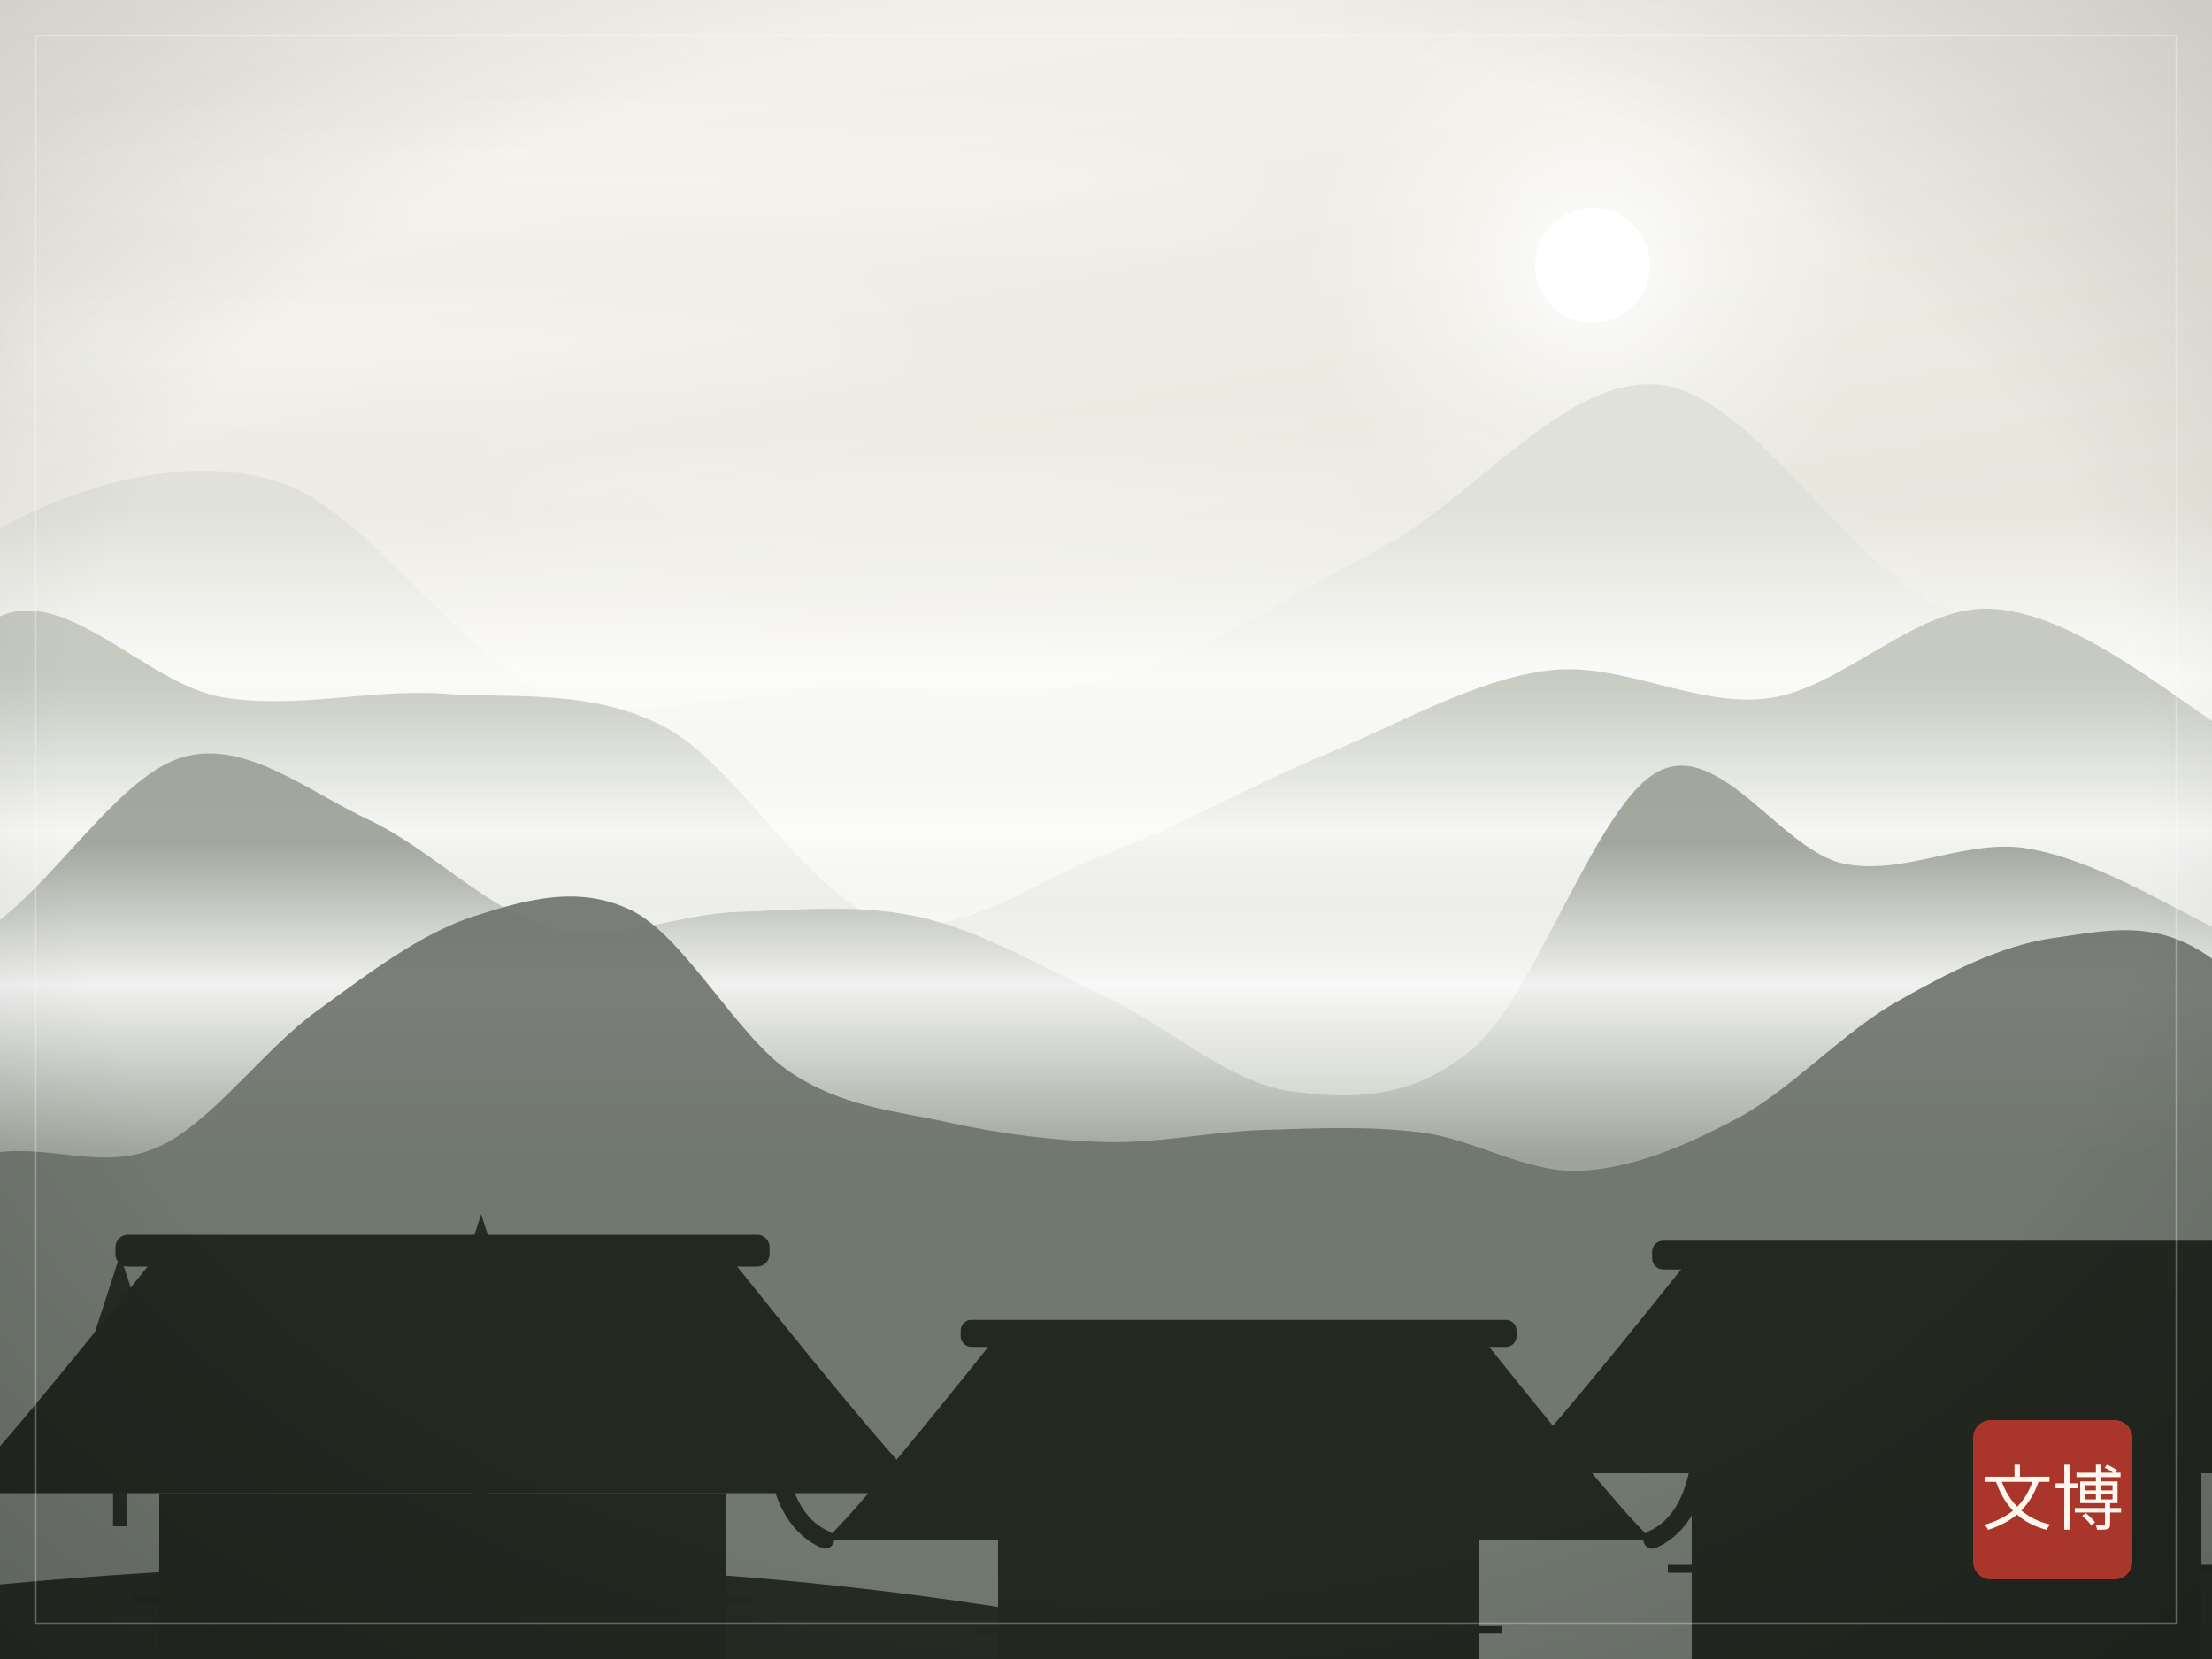
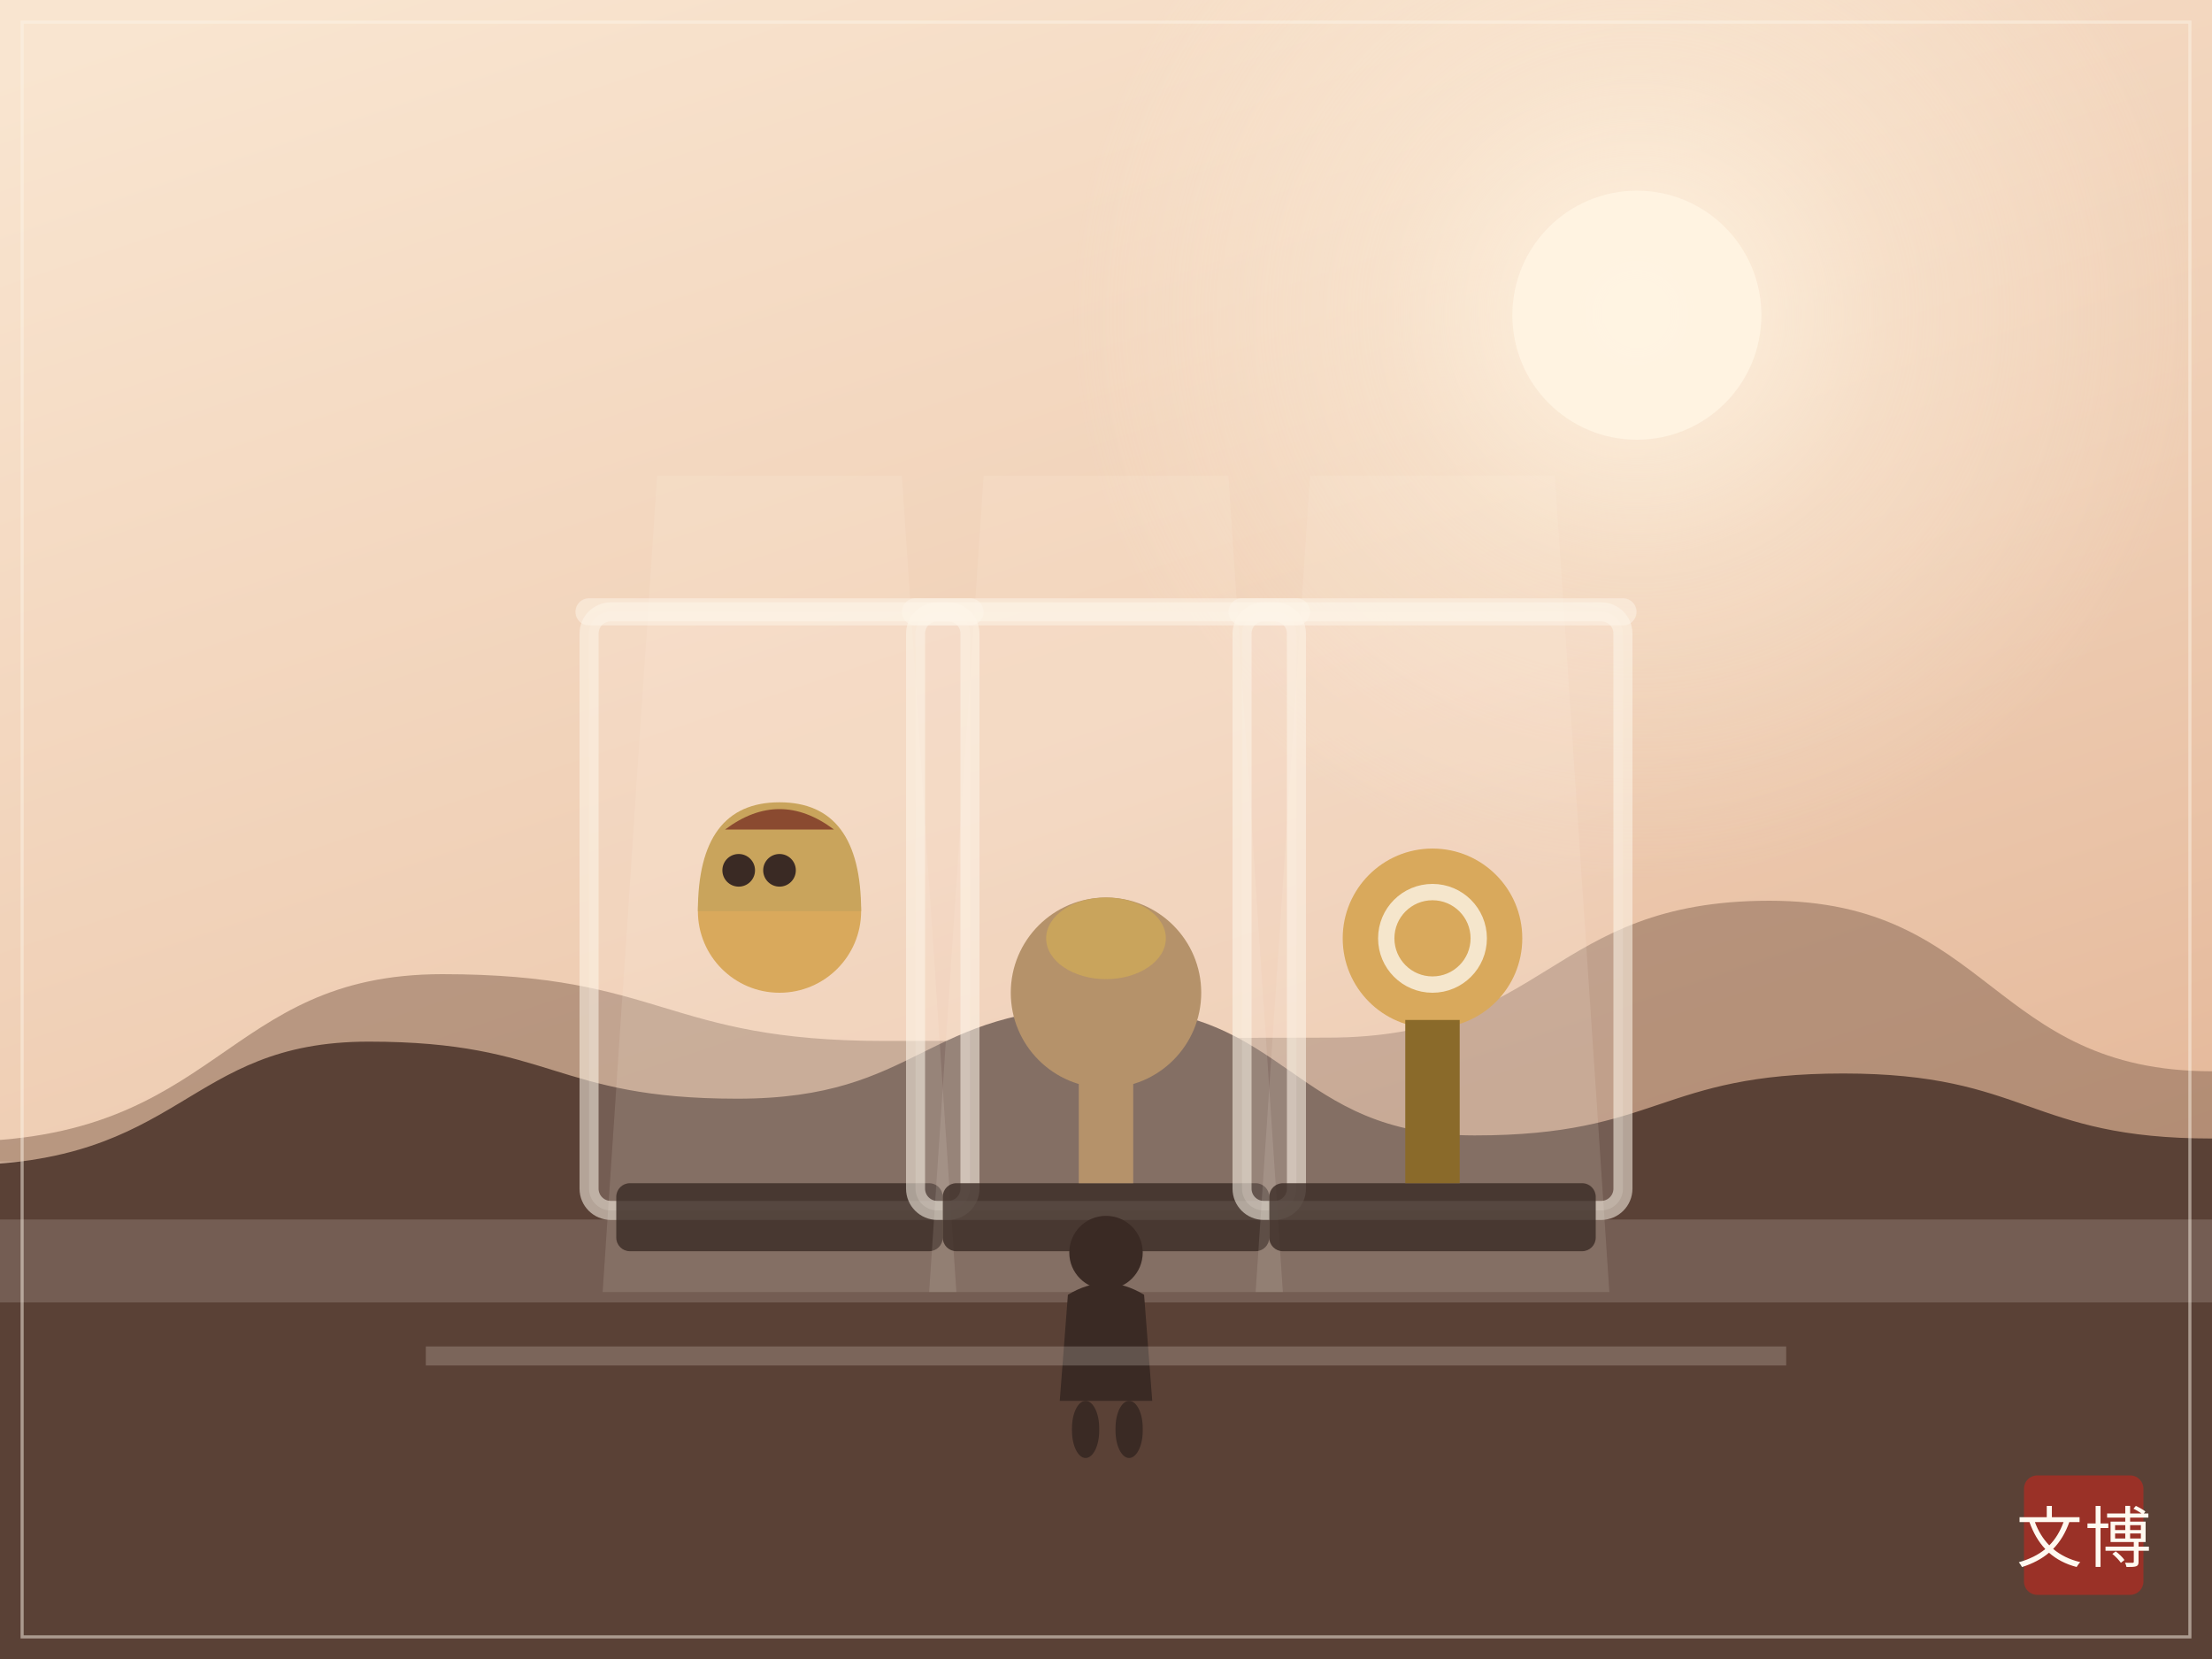
- <svg xmlns="http://www.w3.org/2000/svg" viewBox="0 0 1000 750" width="1000" height="750" role="img" aria-label="雨天博物馆之旅">
+ <svg xmlns="http://www.w3.org/2000/svg" viewBox="0 0 1000 750" width="1000" height="750" role="img" aria-label="文博">
  <defs>
-     <linearGradient id="skya403" x1="0" y1="0" x2="0.25" y2="1">
-       <stop offset="0" stop-color="#f6f3ec" />
-       <stop offset="0.58" stop-color="#e6e5dc" />
-       <stop offset="1" stop-color="#cfd2c8" />
+     <linearGradient id="sky" x1="0.1" y1="0" x2="0.55" y2="1">
+       <stop offset="0" stop-color="#f9e5d0" />
+       <stop offset="0.55" stop-color="#efceb4" />
+       <stop offset="1" stop-color="#e2b394" />
    </linearGradient>
-     <linearGradient id="wata403" x1="0" y1="0" x2="0" y2="1">
-       <stop offset="0" stop-color="#eaeae0" />
-       <stop offset="1" stop-color="#b9bbb0" />
+     <radialGradient id="glow">
+       <stop offset="0" stop-color="#fff4e2" stop-opacity="0.95" />
+       <stop offset="0.45" stop-color="#fff4e2" stop-opacity="0.35" />
+       <stop offset="1" stop-color="#fff4e2" stop-opacity="0" />
+     </radialGradient>
+     <linearGradient id="wat" x1="0" y1="0" x2="0" y2="1">
+       <stop offset="0" stop-color="#e6d2be" />
+       <stop offset="1" stop-color="#efceb4" />
    </linearGradient>
-     <radialGradient id="glowa403">
-       <stop offset="0" stop-color="#ffffff" stop-opacity="0.9" />
-       <stop offset="0.55" stop-color="#ffffff" stop-opacity="0.28" />
-       <stop offset="1" stop-color="#ffffff" stop-opacity="0" />
+     <radialGradient id="vig" cx="0.5" cy="0.45" r="0.76">
+       <stop offset="0.55" stop-color="#000" stop-opacity="0" />
+       <stop offset="1" stop-color="#000" stop-opacity="0.2" />
    </radialGradient>
-     <linearGradient id="mista403" x1="0" y1="0" x2="0" y2="1">
-       <stop offset="0" stop-color="#ffffff" stop-opacity="0" />
-       <stop offset="0.45" stop-color="#ffffff" stop-opacity="0.85" />
-       <stop offset="1" stop-color="#ffffff" stop-opacity="0" />
-     </linearGradient>
-     <radialGradient id="viga403" cx="0.5" cy="0.48" r="0.78">
-       <stop offset="0.6" stop-color="#000" stop-opacity="0" />
-       <stop offset="1" stop-color="#000" stop-opacity="0.20" />
-     </radialGradient>
-     <filter id="softa403" x="-30%" y="-30%" width="160%" height="160%">
-       <feGaussianBlur stdDeviation="18" />
-     </filter>
  </defs>
-   <rect width="1000" height="750" fill="url(#skya403)" />
-   <circle cx="720" cy="120" r="130" fill="url(#glowa403)" />
-   <circle cx="720" cy="120" r="26" fill="#ffffff" opacity="0.95" />
-   <g filter="url(#softa403)" opacity="0.5" fill="#ffffff">
-     <ellipse cx="276.4" cy="81.3" rx="292.1" ry="10.4" />
-     <ellipse cx="18.9" cy="154.9" rx="389.7" ry="11.7" />
-     <ellipse cx="461.8" cy="227.5" rx="249.8" ry="10.5" />
+   <rect x="0" y="0" width="1000" height="750" fill="url(#sky)" />
+   <circle cx="740" cy="142.5" r="255" fill="url(#glow)" />
+   <circle cx="740" cy="142.5" r="56.3" fill="#fff4e2" opacity="0.9" />
+   <path d="M-20 760 L-20 516.1 C100 516.1 100 440.4 200 440.4 C300 440.4 300 470.6 400 470.6 C500 470.6 500 469.1 600 469.1 C700 469.1 700 407.2 800 407.2 C900 407.2 900 484.3 1000 484.3 L1020 484.3 L1020 760 Z" fill="#8a6a56" opacity="0.55" />
+   <rect x="0" y="525" width="1000" height="37.5" fill="#fdf5e9" opacity="0.16" />
+   <path d="M-20 760 L-20 526.8 C83.3 526.8 83.3 470.9 166.7 470.9 C250 470.9 250 496.7 333.3 496.7 C416.7 496.7 416.7 455.3 500 455.3 C583.3 455.3 583.3 513.3 666.7 513.3 C750 513.3 750 485.3 833.3 485.3 C916.7 485.3 916.7 514.7 1000 514.7 L1020 514.7 L1020 760 Z" fill="#5a4136" opacity="1" />
+   <rect x="0" y="551.3" width="1000" height="37.5" fill="#fdf5e9" opacity="0.16" />
+   <path d="M-10 760 L-10 780 Q280 742.5 520 772.5 Q780 802.5 1010 757.5 L1010 760 Z" fill="#3a2a24" opacity="0.94" />
+   <g transform="translate(500 375) scale(6.15) translate(-50 -50)">
+     <path d="M17 24 L35 24 L39 84 L13 84 Z" fill="#fdf5e9" opacity="0.12" />
+     <rect x="12" y="34" width="28" height="44" rx="1.6" fill="#fdf5e9" opacity="0.16" />
+     <rect x="12" y="34" width="28" height="44" rx="1.6" fill="none" stroke="#fdf5e9" stroke-width="1.4" opacity="0.55" />
+     <line x1="12" y1="34" x2="40" y2="34" stroke="#fdf5e9" stroke-width="2" stroke-linecap="round" opacity="0.5" />
+     <rect x="14" y="76" width="24" height="5" rx="1" fill="#3a2a24" opacity="0.8" />
+     <path d="M41 24 L59 24 L63 84 L37 84 Z" fill="#fdf5e9" opacity="0.12" />
+     <rect x="36" y="34" width="28" height="44" rx="1.6" fill="#fdf5e9" opacity="0.16" />
+     <rect x="36" y="34" width="28" height="44" rx="1.6" fill="none" stroke="#fdf5e9" stroke-width="1.4" opacity="0.55" />
+     <line x1="36" y1="34" x2="64" y2="34" stroke="#fdf5e9" stroke-width="2" stroke-linecap="round" opacity="0.5" />
+     <rect x="38" y="76" width="24" height="5" rx="1" fill="#3a2a24" opacity="0.8" />
+     <path d="M65 24 L83 24 L87 84 L61 84 Z" fill="#fdf5e9" opacity="0.12" />
+     <rect x="60" y="34" width="28" height="44" rx="1.6" fill="#fdf5e9" opacity="0.16" />
+     <rect x="60" y="34" width="28" height="44" rx="1.6" fill="none" stroke="#fdf5e9" stroke-width="1.4" opacity="0.55" />
+     <line x1="60" y1="34" x2="88" y2="34" stroke="#fdf5e9" stroke-width="2" stroke-linecap="round" opacity="0.5" />
+     <rect x="62" y="76" width="24" height="5" rx="1" fill="#3a2a24" opacity="0.8" />
+     <circle cx="26" cy="56" r="6" fill="#d9a95c" />
+     <path d="M20 56 Q20 48 26 48 Q32 48 32 56 Z" fill="#c9a45c" />
+     <circle cx="26" cy="53" r="1.2" fill="#3a2a24" />
+     <circle cx="23" cy="53" r="1.2" fill="#3a2a24" />
+     <path d="M22 50 q4 -3 8 0" fill="#8a4a30" />
+     <ellipse cx="50" cy="62" rx="7" ry="7" fill="#b5926a" />
+     <ellipse cx="50" cy="58" rx="4.4" ry="3" fill="#c9a45c" />
+     <rect x="48" y="68" width="4" height="8" fill="#b5926a" />
+     <circle cx="74" cy="58" r="6.6" fill="#d9a95c" />
+     <circle cx="74" cy="58" r="3.4" fill="none" stroke="#fdf5e9" stroke-width="1.2" opacity="0.8" />
+     <rect x="72" y="64" width="4" height="12" fill="#8a6a2a" />
+     <circle cx="50" cy="81.1" r="2.7" fill="#3a2a24" />
+     <path d="M46.6 92 L47.2 84.2 Q50 82.5 52.8 84.2 L53.4 92 Z" fill="#3a2a24" />
+     <rect x="47.5" y="92" width="2" height="4.2" fill="#3a2a24" rx="2" />
+     <rect x="50.7" y="92" width="2" height="4.2" fill="#3a2a24" rx="2" />
+     <rect x="0" y="88" width="100" height="1.4" fill="#fdf5e9" opacity="0.2" />
  </g>
-   <path d="M-80,331.6 C-66.7,316.1 -34.2,257.9 0,238.8 C34.2,219.8 83.3,204.9 125,217.5 C166.7,230.1 208.3,299 250,314.5 C291.7,329.9 333.3,311.4 375,310.2 C416.7,308.9 458.3,317.6 500,307.1 C541.7,296.6 583.3,269.5 625,247.3 C666.7,225.1 708.3,169.6 750,173.9 C791.7,178.2 833.3,252.6 875,273.1 C916.7,293.6 965.8,287.2 1000,297 C1034.2,306.7 1066.7,325.8 1080,331.6 L1080,790 L-80,790 Z" fill="#e0e2d9" opacity="1" />
-   <rect x="0" y="230.3" width="1000" height="168.8" fill="url(#mista403)" />
-   <path d="M-80,399.3 C-66.7,379.2 -30,292.7 0,278.7 C30,264.7 66.7,309.3 100,315.1 C133.3,320.9 166.7,311.4 200,313.6 C233.3,315.9 266.7,311.3 300,328.4 C333.3,345.6 366.7,406.7 400,416.3 C433.3,425.9 466.7,398.7 500,386.1 C533.3,373.5 566.7,354.5 600,340.7 C633.3,326.9 666.7,307.3 700,303.1 C733.3,298.9 766.7,320.2 800,315.6 C833.3,310.9 866.7,273.4 900,275.2 C933.3,276.9 970,305.3 1000,326 C1030,346.7 1066.7,387.1 1080,399.3 L1080,790 L-80,790 Z" fill="#c1c5bb" opacity="0.9" />
-   <rect x="0" y="305.9" width="1000" height="155.6" fill="url(#mista403)" />
-   <path d="M-80,466.9 C-66.7,458.4 -27.2,436.6 0,415.8 C27.2,394.9 55.6,349.6 83.3,342.1 C111.1,334.5 138.9,357.6 166.7,370.6 C194.4,383.5 222.2,412.9 250,419.9 C277.8,426.8 305.6,413.1 333.3,412.3 C361.1,411.4 388.9,408.4 416.7,414.8 C444.4,421.2 472.2,437.7 500,450.8 C527.8,463.8 555.6,489.5 583.3,493.3 C611.1,497 638.9,497.5 666.7,473.3 C694.4,449.2 722.2,362.4 750,348.6 C777.8,334.7 805.6,384.5 833.3,390.4 C861.1,396.2 888.9,378.8 916.7,383.6 C944.4,388.3 972.8,405.1 1000,419 C1027.2,432.9 1066.7,459 1080,466.9 L1080,790 L-80,790 Z" fill="#9aa096" opacity="0.9" />
-   <rect x="0" y="381.4" width="1000" height="142.5" fill="url(#mista403)" />
-   <path d="M-80,534.6 C-66.7,532.3 -25.2,523.5 0,520.8 C25.2,518.1 47.6,529.2 71.4,518.6 C95.2,508.1 119,474.6 142.9,457.3 C166.7,439.9 190.5,421.8 214.3,414.2 C238.1,406.6 261.9,399.9 285.7,411.7 C309.5,423.4 333.3,468.7 357.1,484.6 C381,500.6 404.8,502.1 428.6,507.4 C452.4,512.6 476.2,515.7 500,516.3 C523.8,516.9 547.6,511.6 571.4,510.8 C595.2,510.1 619,508.9 642.9,512 C666.7,515.1 690.5,530.4 714.3,529.3 C738.1,528.2 761.9,518.1 785.7,505.4 C809.5,492.7 833.3,466.6 857.1,453.1 C881,439.5 904.8,427.3 928.6,424 C952.4,420.7 974.8,415 1000,433.4 C1025.2,451.8 1066.7,517.8 1080,534.6 L1080,790 L-80,790 Z" fill="#6d736b" opacity="0.9" />
-   <g fill="#232821" stroke="#232821">
-     <rect x="72" y="675" width="256" height="160" stroke="none" />
-     <path d="M-20,675 Q-6.8,664.6 68,571 L332,571 Q406.8,664.6 420,675 Z" stroke="none" />
-     <rect x="52.2" y="558.2" width="295.7" height="14.4" rx="5.6" stroke="none" />
-     <path d="M-20,675 q-18,-8 -24,-34" stroke-width="9.6" fill="none" stroke-linecap="round" />
-     <path d="M420,675 q18,-8 24,-34" stroke-width="9.6" fill="none" stroke-linecap="round" />
-     <rect x="164" y="707" width="72" height="120" fill="none" stroke-width="5.2" />
-     <line x1="60" y1="723" x2="340" y2="723" stroke-width="4" />
-   </g>
-   <g fill="#232821" stroke="#232821">
-     <rect x="451.2" y="696" width="217.6" height="136" stroke="none" />
-     <path d="M373,696 Q384.2,687.2 447.8,607.6 L672.2,607.6 Q735.8,687.2 747,696 Z" stroke="none" />
-     <rect x="434.3" y="596.7" width="251.3" height="12.2" rx="4.8" stroke="none" />
-     <path d="M373,696 q-15.3,-6.8 -20.4,-28.9" stroke-width="8.2" fill="none" stroke-linecap="round" />
-     <path d="M747,696 q15.3,-6.8 20.4,-28.9" stroke-width="8.2" fill="none" stroke-linecap="round" />
-     <rect x="529.4" y="723.2" width="61.2" height="102" fill="none" stroke-width="4.4" />
-     <line x1="441" y1="736.8" x2="679" y2="736.8" stroke-width="3.4" />
-   </g>
-   <g fill="#232821" stroke="#232821">
-     <rect x="764.8" y="666" width="230.4" height="144" stroke="none" />
-     <path d="M682,666 Q693.9,656.6 761.2,572.4 L998.8,572.4 Q1066.1,656.6 1078,666 Z" stroke="none" />
-     <rect x="746.9" y="560.9" width="266.1" height="13" rx="5" stroke="none" />
-     <path d="M682,666 q-16.2,-7.2 -21.6,-30.6" stroke-width="8.6" fill="none" stroke-linecap="round" />
-     <path d="M1078,666 q16.2,-7.2 21.6,-30.6" stroke-width="8.6" fill="none" stroke-linecap="round" />
-     <rect x="847.6" y="694.8" width="64.8" height="108" fill="none" stroke-width="4.7" />
-     <line x1="754" y1="709.2" x2="1006" y2="709.2" stroke-width="3.6" />
-   </g>
-   <g fill="#232821" opacity="0.95">
-     <rect x="51.1" y="656.1" width="6.3" height="33.9" />
-     <path d="M54.3,618 L78.6,660.4 Q54.3,668.8 30,660.4 Z" />
-     <path d="M54.3,592.7 L73.3,635 Q54.3,643.4 35.2,635 Z" />
-     <path d="M54.3,567.3 L68,609.6 Q54.3,618 40.5,609.6 Z" />
-   </g>
-   <g fill="#232821" opacity="0.95">
-     <rect x="213.9" y="650.7" width="7.3" height="38.8" />
-     <path d="M217.5,607.1 L245.4,655.5 Q217.5,665.2 189.7,655.5 Z" />
-     <path d="M217.5,578 L239.4,626.5 Q217.5,636.2 195.7,626.5 Z" />
-     <path d="M217.5,548.9 L233.3,597.4 Q217.5,607.1 201.8,597.4 Z" />
-   </g>
-   <path d="M0,716.3 Q280,690 520,738.8 T1000,708.8 L1000,750 L0,750 Z" fill="#232821" opacity="0.96" />
-   <rect width="1000" height="750" fill="url(#viga403)" />
-   <rect x="16" y="16" width="968" height="718" fill="none" stroke="#ffffff" stroke-opacity="0.3" stroke-width="1" />
-   <g>
-     <rect x="892" y="642" width="72" height="72" rx="8" fill="#b5372c" opacity="0.92" />
-     <text x="928" y="689" text-anchor="middle" font-family="Songti SC, STSong, SimSun, serif" font-size="32" fill="#fff8ee">文博</text>
-   </g>
+   <rect x="10" y="10" width="980" height="730" fill="none" stroke="#fdf5e9" stroke-opacity="0.5" stroke-width="1.4" />
+   <rect x="915" y="667" width="54" height="54" rx="6" fill="#9e3026" opacity="0.94" />
+   <text x="942" y="706" font-size="30" fill="#fff9f0" text-anchor="middle" font-family="Songti SC, Noto Serif SC, SimSun, serif" letter-spacing="1">文博</text>
</svg>
